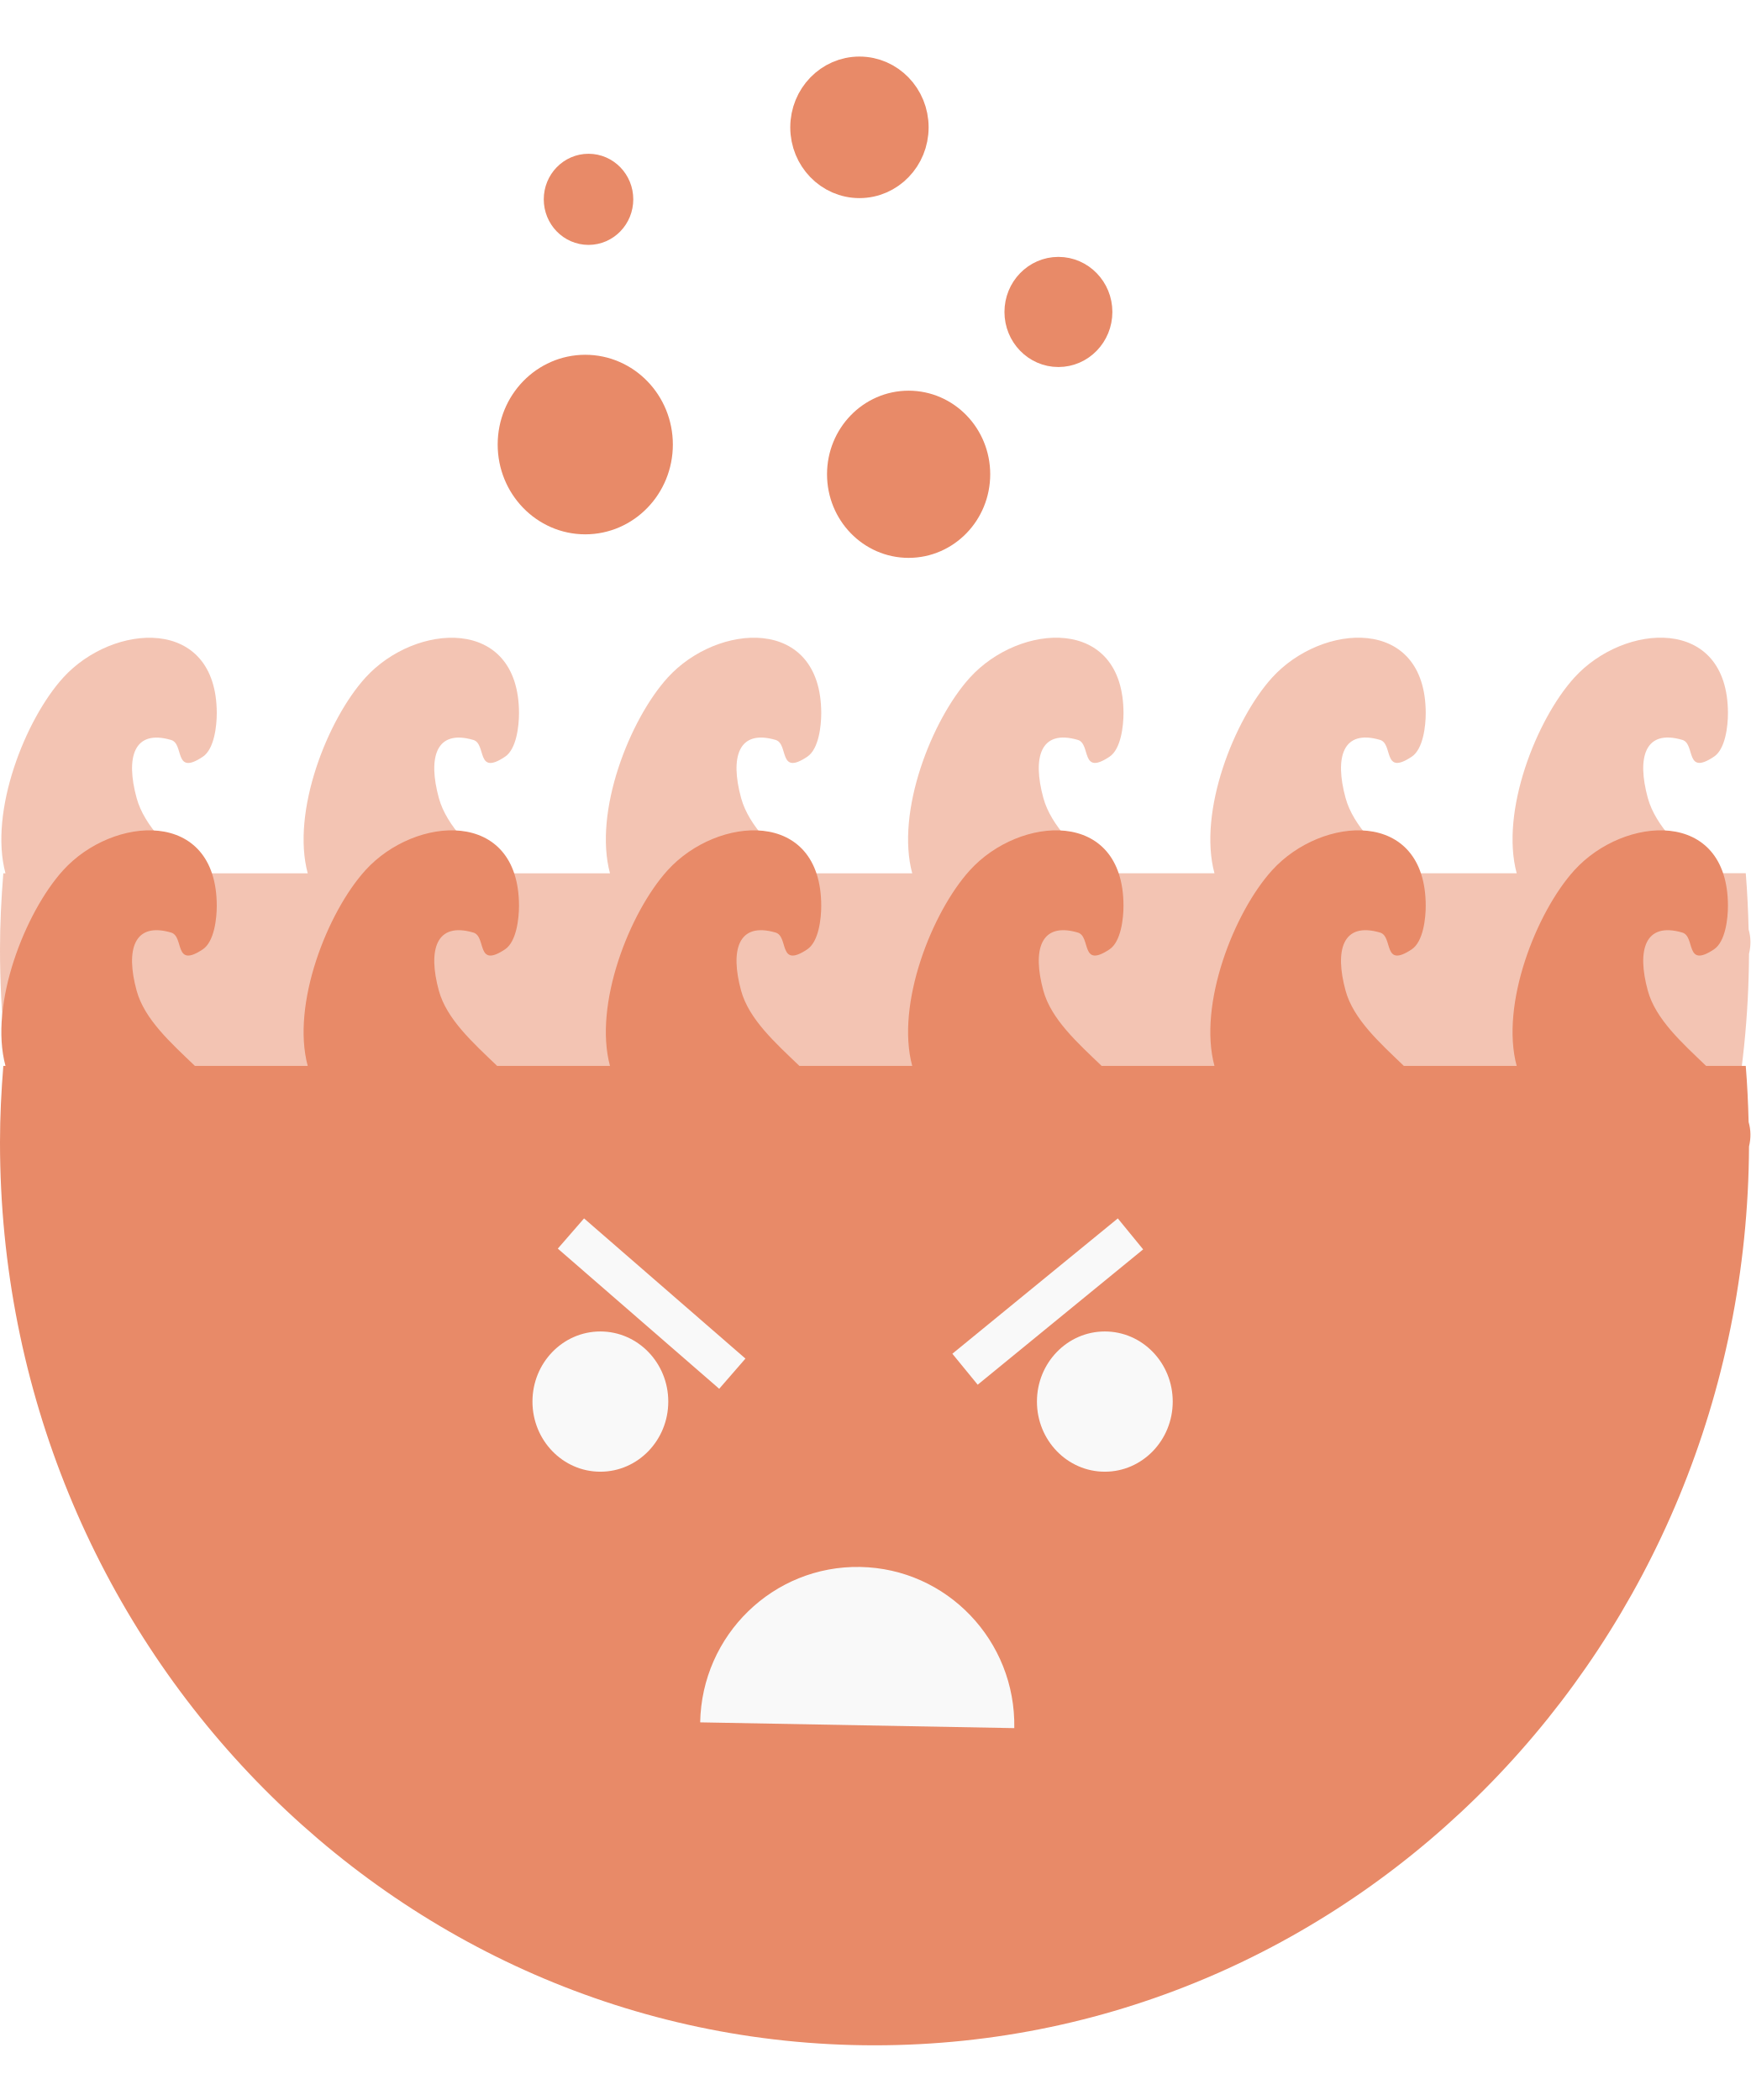
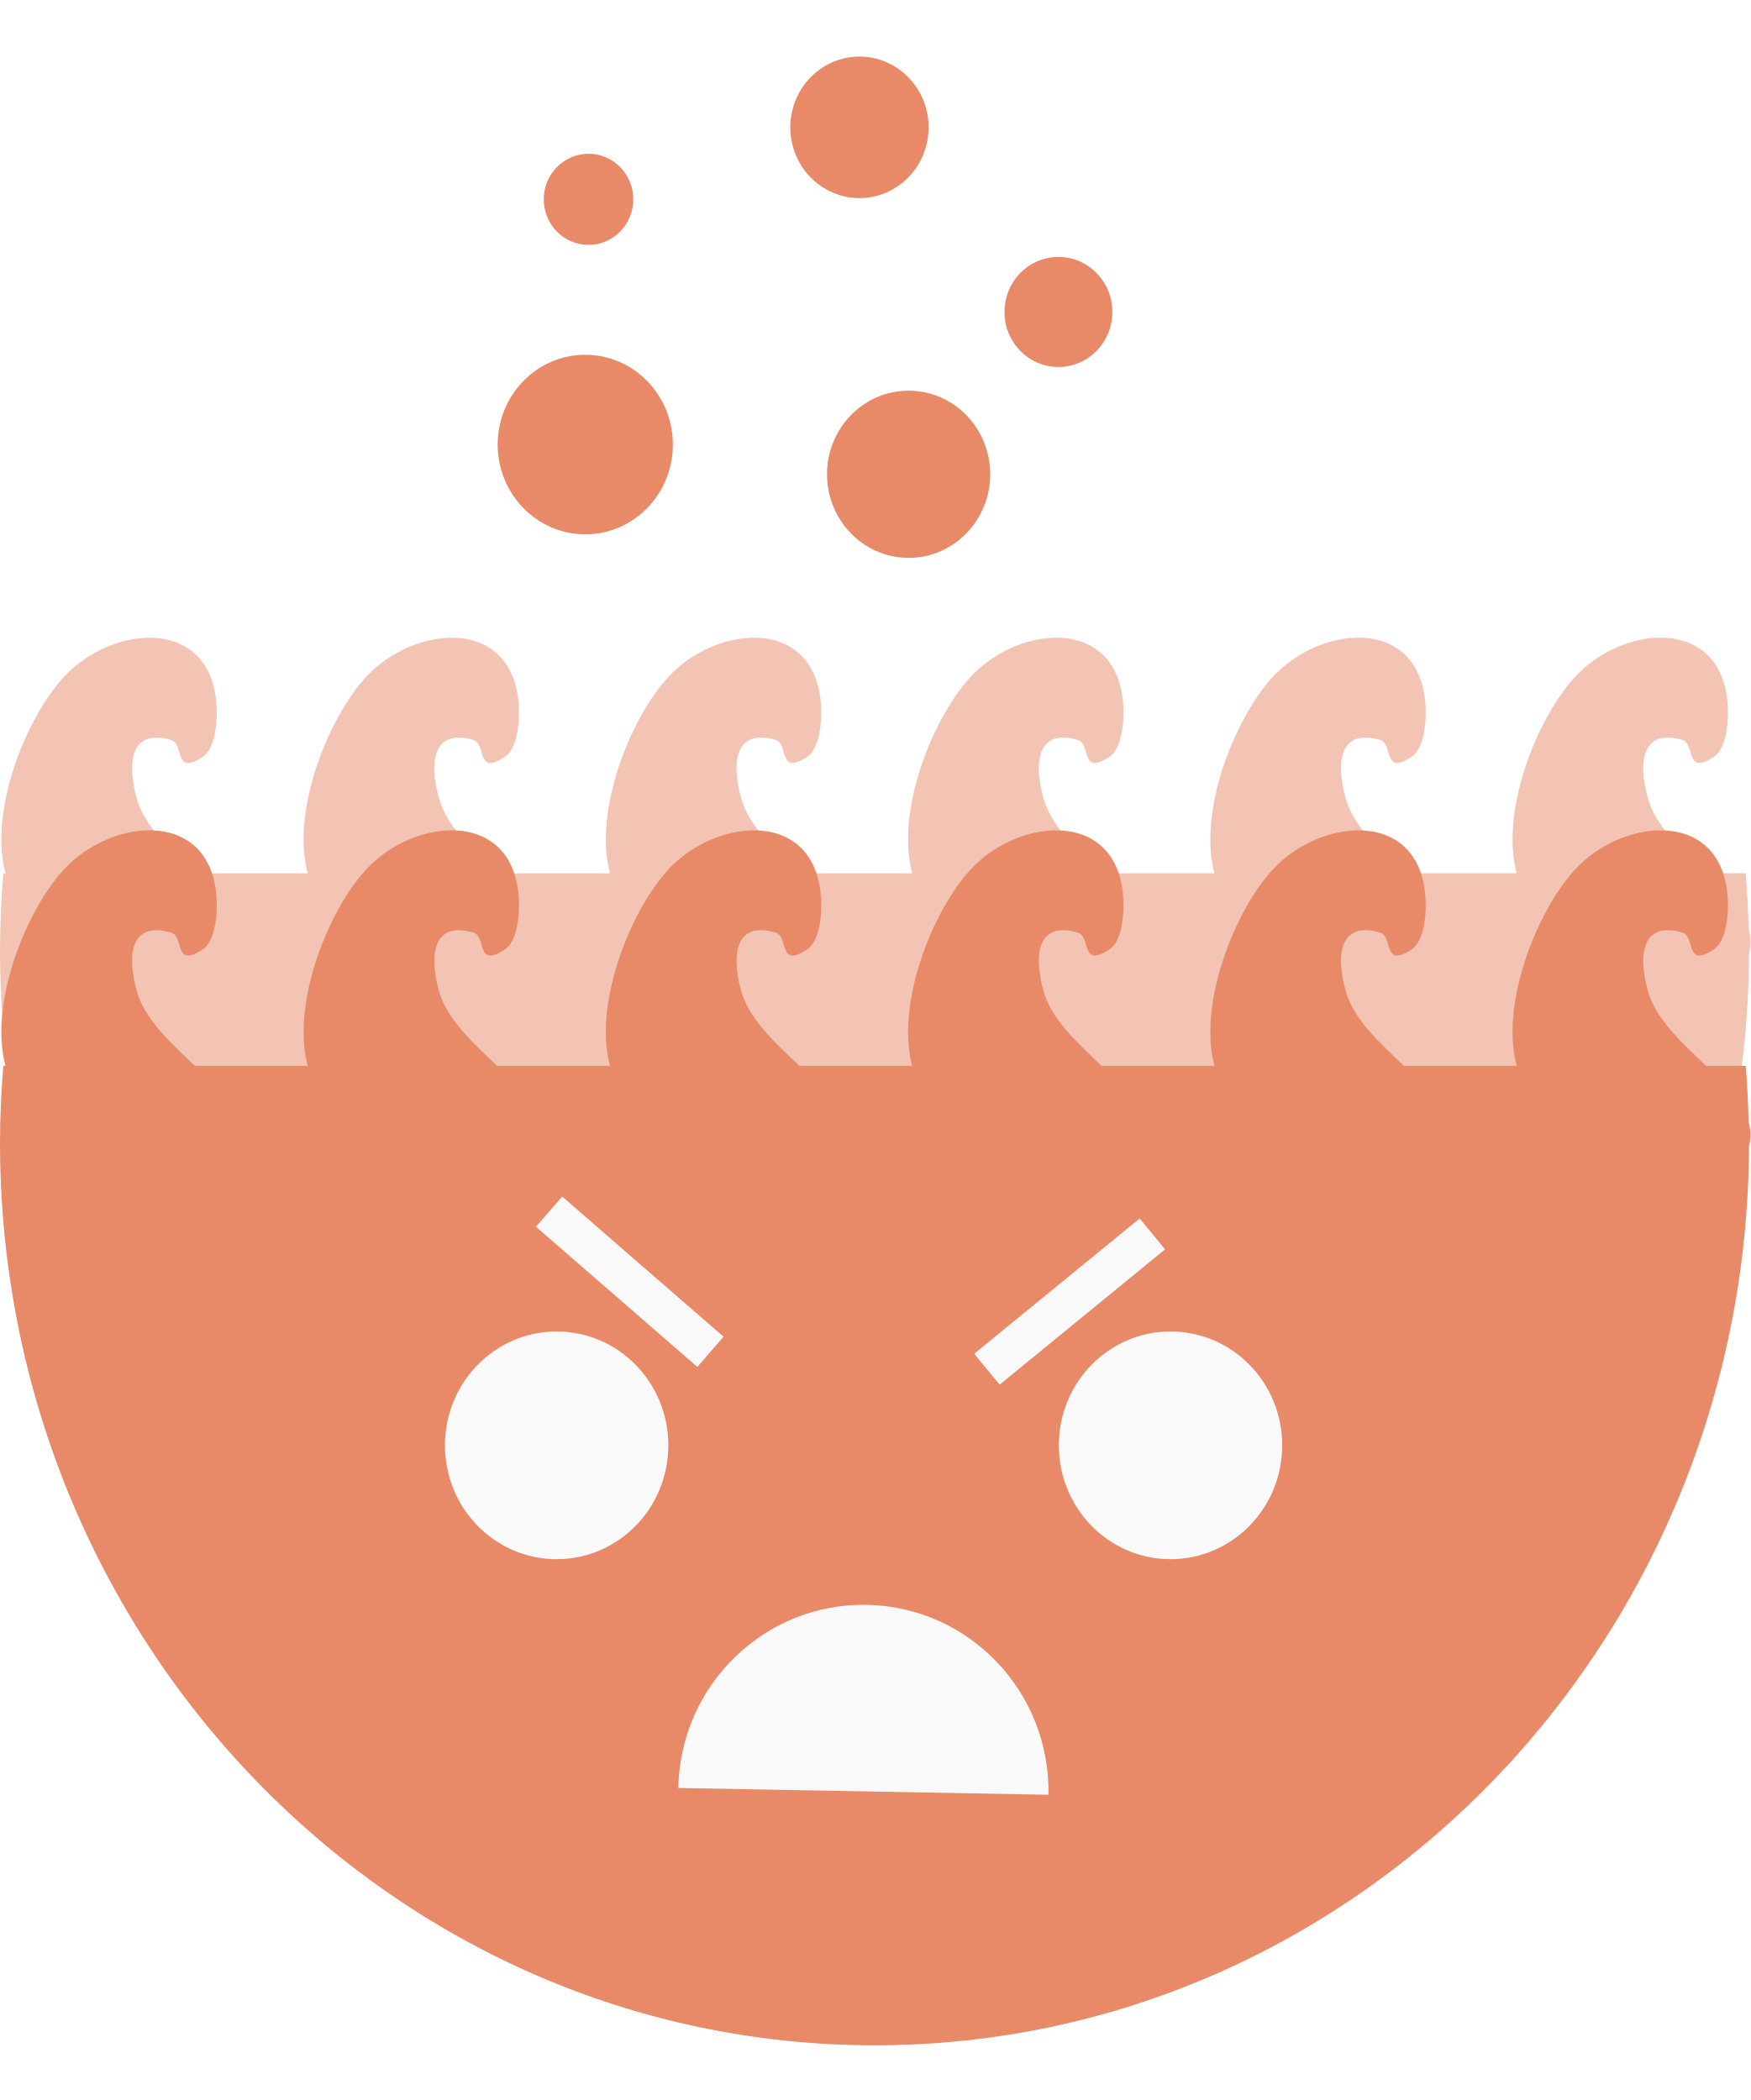
<svg xmlns="http://www.w3.org/2000/svg" width="50" height="60" viewBox="0 0 80 91" fill="none">
  <path d="M79.917 39.986C79.895 39.125 79.855 38.267 79.786 37.419H77.975C76.873 36.364 75.665 35.282 75.309 33.977C74.802 32.121 75.176 30.823 76.885 31.323C77.497 31.502 76.994 32.986 78.335 32.09C78.859 31.741 78.973 30.682 78.972 30.1C78.968 25.627 74.222 25.976 71.954 28.474C70.21 30.395 68.559 34.61 69.317 37.42H64.161C63.06 36.364 61.852 35.283 61.496 33.978C60.99 32.122 61.363 30.823 63.071 31.324C63.684 31.502 63.18 32.986 64.521 32.091C65.046 31.741 65.16 30.682 65.16 30.1C65.155 25.627 60.409 25.977 58.141 28.475C56.398 30.395 54.746 34.611 55.504 37.421H50.349C49.247 36.365 48.04 35.284 47.684 33.978C47.177 32.123 47.55 30.824 49.259 31.324C49.871 31.503 49.368 32.987 50.709 32.092C51.233 31.742 51.347 30.683 51.347 30.101C51.343 25.628 46.596 25.977 44.328 28.476C42.584 30.396 40.933 34.611 41.691 37.422H36.536C35.433 36.366 34.226 35.284 33.87 33.979C33.363 32.123 33.736 30.825 35.446 31.325C36.058 31.504 35.555 32.988 36.895 32.093C37.42 31.743 37.534 30.684 37.533 30.102C37.529 25.629 32.782 25.978 30.515 28.477C28.772 30.397 27.12 34.612 27.878 37.422H22.722C21.62 36.367 20.413 35.285 20.056 33.98C19.55 32.124 19.923 30.826 21.632 31.326C22.245 31.505 21.741 32.989 23.082 32.093C23.606 31.744 23.72 30.685 23.72 30.103C23.716 25.63 18.969 25.979 16.702 28.477C14.958 30.398 13.307 34.613 14.064 37.423H8.909C7.806 36.367 6.599 35.286 6.244 33.981C5.737 32.125 6.11 30.826 7.819 31.327C8.432 31.505 7.928 32.989 9.269 32.094C9.793 31.744 9.908 30.685 9.907 30.103C9.902 25.63 5.156 25.98 2.888 28.478C1.144 30.398 -0.507 34.614 0.251 37.424H0.152C0.059 38.575 0 39.736 0 40.913C0 63.713 17.895 82.197 39.97 82.197C61.982 82.197 79.835 63.816 79.935 41.105C80.029 40.713 80.019 40.342 79.917 39.986Z" fill="#E88A68" fill-opacity="0.5" />
  <path d="M79.917 48.794C79.895 47.933 79.855 47.076 79.786 46.228H77.975C76.873 45.171 75.665 44.091 75.309 42.785C74.802 40.93 75.176 39.63 76.885 40.131C77.497 40.31 76.994 41.793 78.335 40.898C78.859 40.547 78.973 39.489 78.972 38.907C78.968 34.434 74.222 34.783 71.954 37.281C70.21 39.202 68.559 43.417 69.317 46.228H64.161C63.06 45.171 61.852 44.091 61.496 42.785C60.99 40.93 61.363 39.63 63.071 40.131C63.684 40.31 63.18 41.793 64.521 40.898C65.046 40.547 65.16 39.489 65.16 38.907C65.155 34.434 60.409 34.783 58.141 37.281C56.398 39.202 54.746 43.417 55.504 46.228H50.349C49.247 45.171 48.04 44.091 47.684 42.785C47.177 40.93 47.55 39.63 49.259 40.131C49.871 40.31 49.368 41.793 50.709 40.898C51.233 40.547 51.347 39.489 51.347 38.907C51.343 34.434 46.596 34.783 44.328 37.281C42.584 39.202 40.933 43.417 41.691 46.228H36.536C35.433 45.171 34.226 44.091 33.87 42.785C33.363 40.93 33.736 39.63 35.446 40.131C36.058 40.31 35.555 41.793 36.895 40.898C37.42 40.547 37.534 39.489 37.533 38.907C37.529 34.434 32.782 34.783 30.515 37.281C28.772 39.202 27.12 43.417 27.878 46.228H22.722C21.62 45.171 20.413 44.091 20.056 42.785C19.55 40.93 19.923 39.63 21.632 40.131C22.245 40.31 21.741 41.793 23.082 40.898C23.606 40.547 23.72 39.489 23.72 38.907C23.716 34.434 18.969 34.783 16.702 37.281C14.958 39.202 13.307 43.417 14.064 46.228H8.909C7.806 45.171 6.599 44.091 6.244 42.785C5.737 40.93 6.11 39.63 7.819 40.131C8.432 40.31 7.928 41.793 9.269 40.898C9.793 40.547 9.908 39.489 9.907 38.907C9.902 34.434 5.156 34.783 2.888 37.281C1.144 39.202 -0.507 43.417 0.251 46.228H0.152C0.059 47.378 0 48.539 0 49.716C0 72.516 17.895 91 39.97 91C61.982 91 79.835 72.62 79.935 49.909C80.029 49.52 80.019 49.15 79.917 48.794Z" fill="#E88A68" />
-   <path d="M30.542 61.572C30.542 63.342 29.152 64.778 27.438 64.778C25.724 64.778 24.335 63.343 24.335 61.572C24.335 59.802 25.724 58.367 27.438 58.367C29.152 58.367 30.542 59.802 30.542 61.572Z" fill="#F9F9F9" />
-   <path d="M53.597 61.572C53.597 63.342 52.208 64.778 50.494 64.778C48.78 64.778 47.391 63.343 47.391 61.572C47.391 59.802 48.78 58.367 50.494 58.367C52.208 58.367 53.597 59.802 53.597 61.572Z" fill="#F9F9F9" />
-   <path d="M44.104 60.093L51.666 53.907" stroke="#F9F9F9" stroke-width="1.829" stroke-miterlimit="10" />
-   <path d="M26.093 53.889L33.469 60.297" stroke="#F9F9F9" stroke-width="1.829" stroke-miterlimit="10" />
-   <path d="M46.356 76.5C46.43 72.504 43.276 69.205 39.312 69.132C35.347 69.059 32.074 72.24 32 76.236L46.356 76.5Z" fill="#F9F9F9" />
+   <path d="M30.545 63.571C30.545 66.446 28.259 68.777 25.439 68.777C22.62 68.777 20.335 66.448 20.335 63.571C20.335 60.697 22.62 58.367 25.439 58.367C28.259 58.367 30.545 60.697 30.545 63.571Z" fill="#F9F9F9" />
+   <path d="M58.601 63.571C58.601 66.446 56.315 68.777 53.496 68.777C50.676 68.777 48.391 66.448 48.391 63.571C48.391 60.697 50.676 58.367 53.496 58.367C56.315 58.367 58.601 60.697 58.601 63.571Z" fill="#F9F9F9" />
+   <path d="M45.104 60.093L52.666 53.907" stroke="#F9F9F9" stroke-width="1.829" stroke-miterlimit="10" />
+   <path d="M25.093 52.889L32.469 59.297" stroke="#F9F9F9" stroke-width="1.829" stroke-miterlimit="10" />
+   <path d="M47.918 79.547C48.005 74.838 44.288 70.95 39.616 70.864C34.945 70.778 31.087 74.526 31 79.236L47.918 79.547Z" fill="#F9F9F9" />
  <path d="M44.341 19.181C44.341 20.787 43.081 22.088 41.526 22.088C39.972 22.088 38.712 20.787 38.712 19.181C38.712 17.575 39.972 16.274 41.526 16.274C43.081 16.274 44.341 17.575 44.341 19.181Z" fill="#E88A68" stroke="#E88A68" stroke-width="1.829" stroke-miterlimit="10" />
  <path d="M48.372 13.364C49.229 13.364 49.924 12.646 49.924 11.761C49.924 10.876 49.229 10.158 48.372 10.158C47.515 10.158 46.821 10.876 46.821 11.761C46.821 12.646 47.515 13.364 48.372 13.364Z" fill="#E88A68" stroke="#E88A68" stroke-width="1.829" stroke-miterlimit="10" />
  <path d="M41.526 3.321C41.526 4.603 40.521 5.642 39.28 5.642C38.038 5.642 37.032 4.603 37.032 3.321C37.032 2.039 38.038 1 39.28 1C40.52 1 41.526 2.039 41.526 3.321Z" fill="#E88A68" stroke="#E88A68" stroke-width="1.829" stroke-miterlimit="10" />
  <path d="M29.837 17.822C29.837 19.584 28.454 21.012 26.748 21.012C25.043 21.012 23.66 19.584 23.66 17.822C23.66 16.06 25.043 14.633 26.748 14.633C28.454 14.633 29.837 16.061 29.837 17.822Z" fill="#E88A68" stroke="#E88A68" stroke-width="1.829" stroke-miterlimit="10" />
  <path d="M28.028 6.612C28.028 7.257 27.522 7.781 26.897 7.781C26.272 7.781 25.766 7.258 25.766 6.612C25.766 5.967 26.272 5.444 26.897 5.444C27.522 5.444 28.028 5.966 28.028 6.612Z" fill="#E88A68" stroke="#E88A68" stroke-width="1.829" stroke-miterlimit="10" />
</svg>
